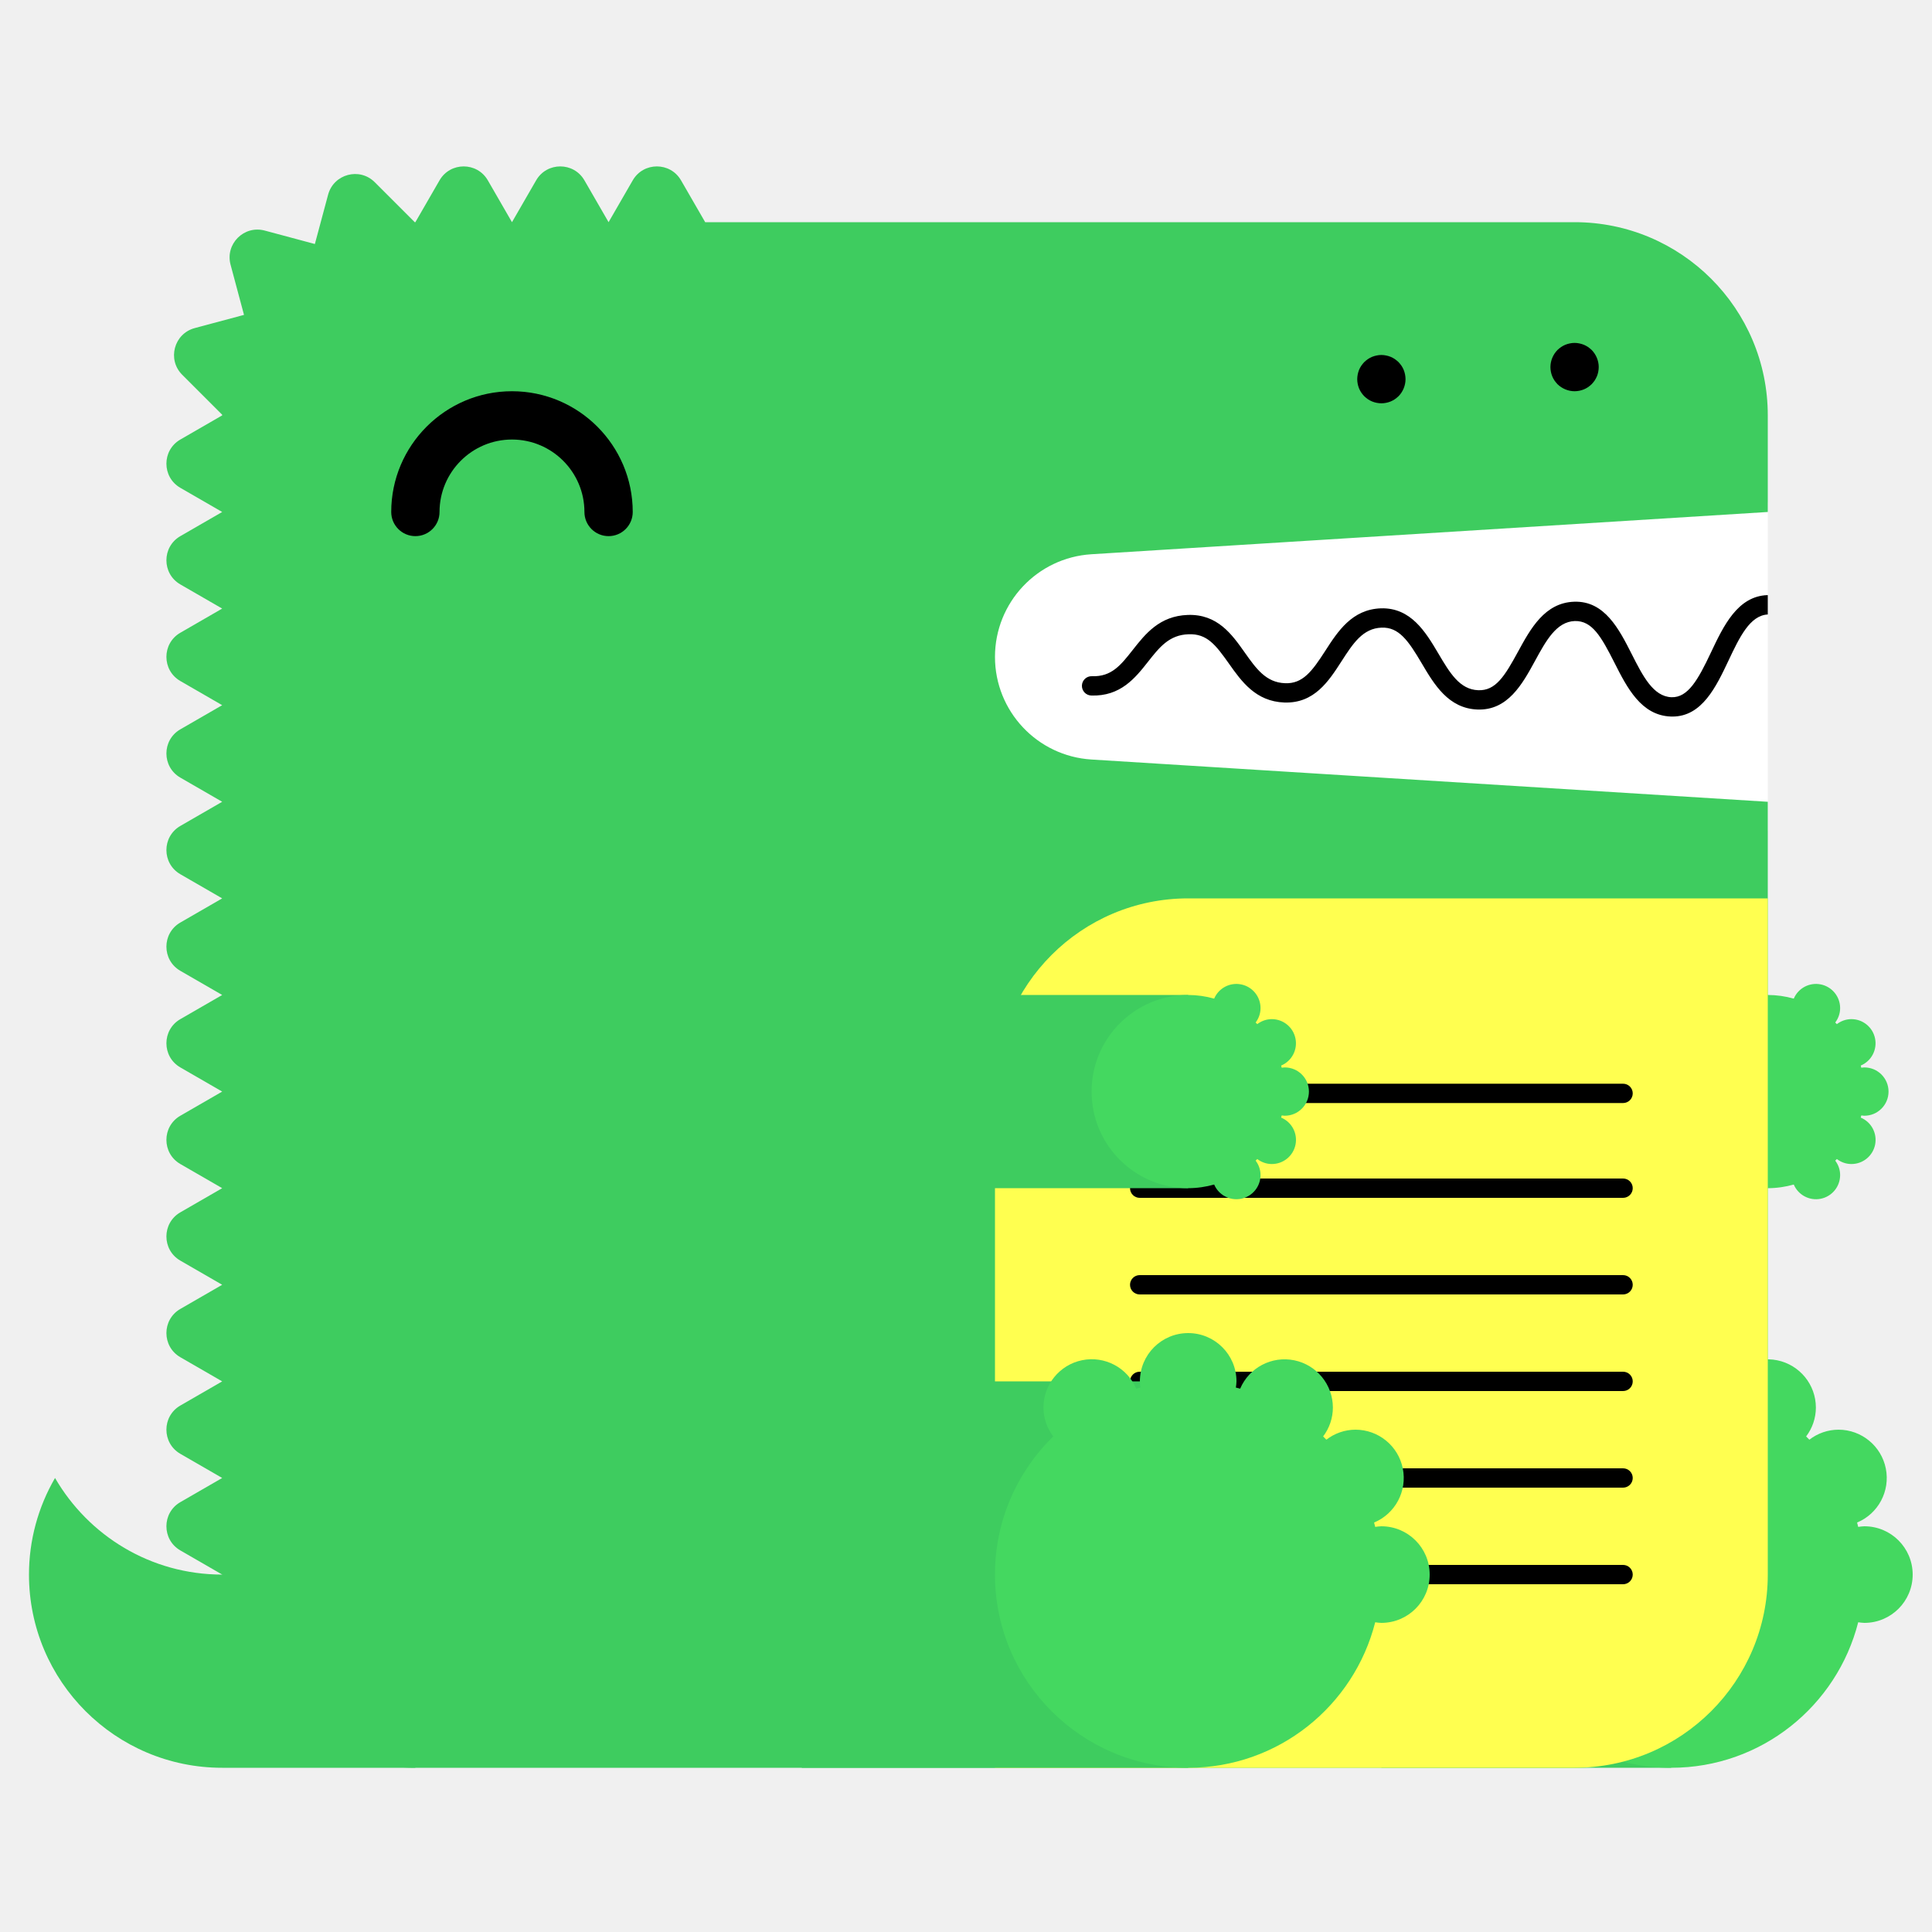
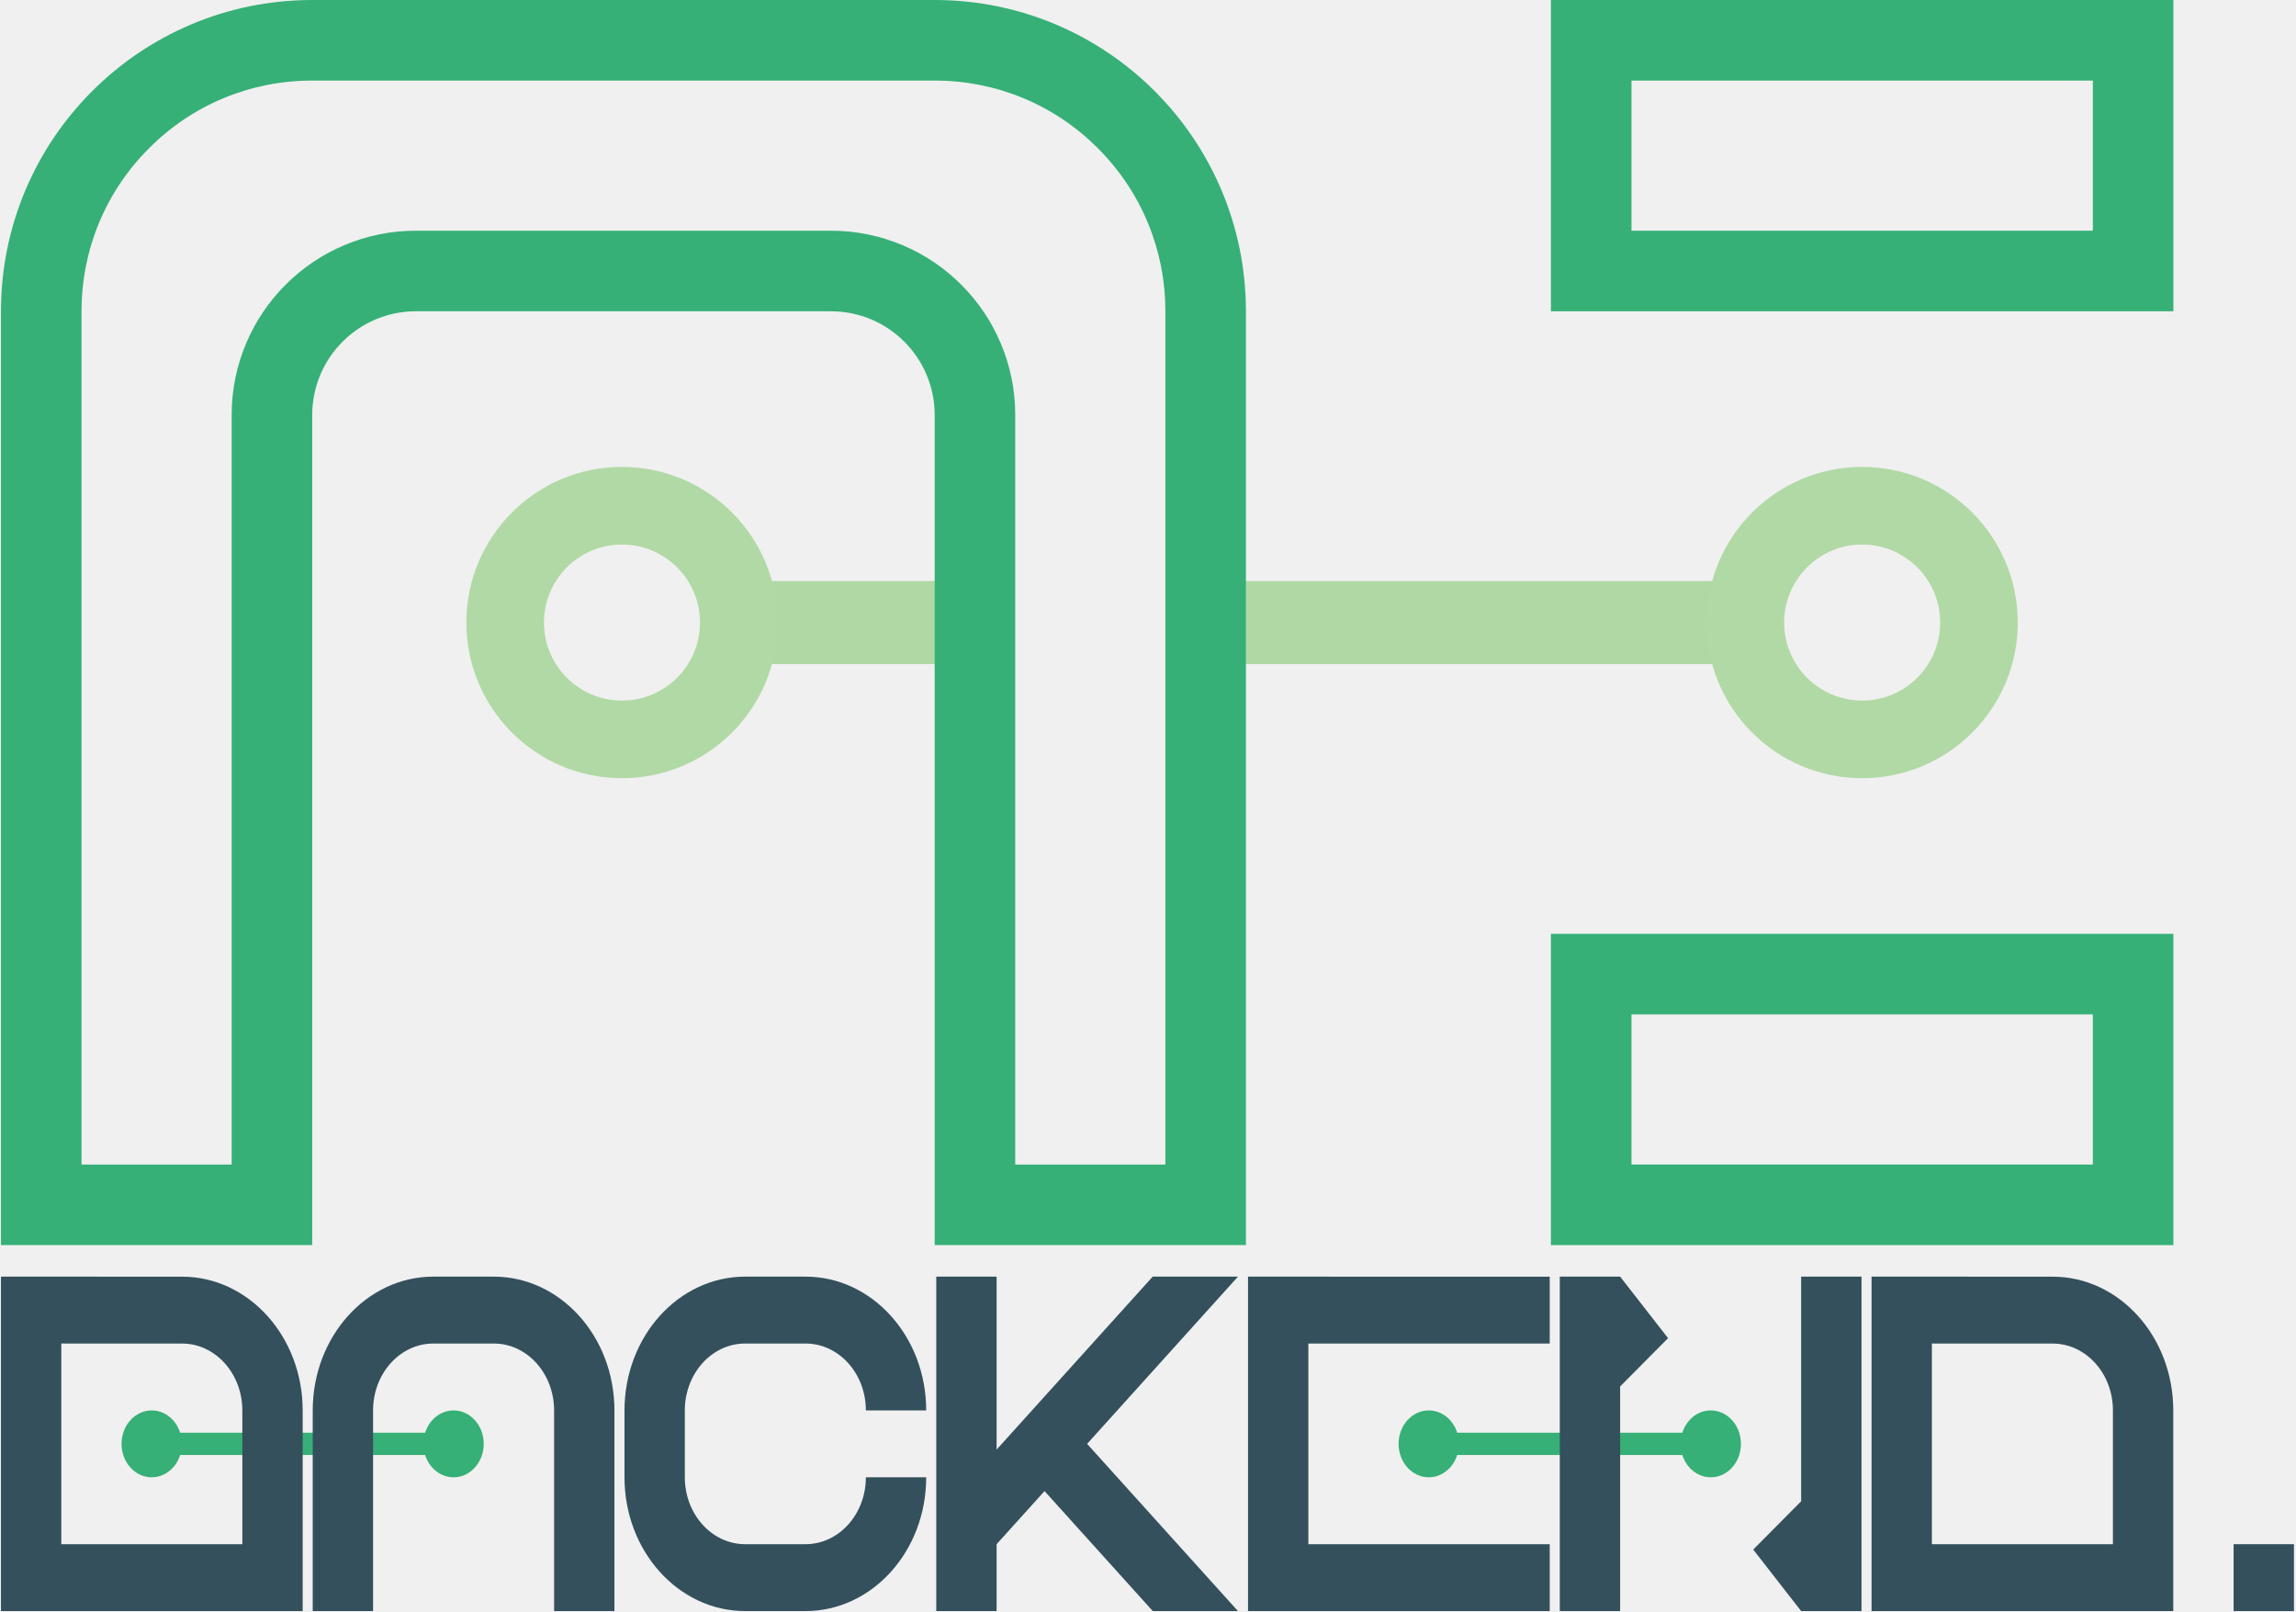
- <svg xmlns="http://www.w3.org/2000/svg" width="200" height="200" viewBox="0 0 200 200">
-   <g fill="none" fill-rule="evenodd">
-     <path fill="#FFF" d="M99 52h84v34H99z" />
-     <path d="M23 163c-7.398 0-13.843-4.027-17.303-10A19.886 19.886 0 0 0 3 163c0 11.046 8.954 20 20 20h20v-20H23z" fill="#3ECC5F" />
-     <path d="M112.98 57.376L183 53V43c0-11.046-8.954-20-20-20H73l-2.5-4.33c-1.112-1.925-3.889-1.925-5 0L63 23l-2.5-4.33c-1.111-1.925-3.889-1.925-5 0L53 23l-2.5-4.33c-1.111-1.925-3.889-1.925-5 0L43 23c-.022 0-.042.003-.065.003l-4.142-4.141c-1.57-1.571-4.252-.853-4.828 1.294l-1.369 5.104-5.192-1.392c-2.148-.575-4.111 1.389-3.535 3.536l1.39 5.193-5.102 1.367c-2.148.576-2.867 3.259-1.296 4.83l4.142 4.142c0 .021-.003.042-.003.064l-4.33 2.5c-1.925 1.111-1.925 3.889 0 5L23 53l-4.33 2.5c-1.925 1.111-1.925 3.889 0 5L23 63l-4.33 2.5c-1.925 1.111-1.925 3.889 0 5L23 73l-4.33 2.5c-1.925 1.111-1.925 3.889 0 5L23 83l-4.33 2.5c-1.925 1.111-1.925 3.889 0 5L23 93l-4.33 2.5c-1.925 1.111-1.925 3.889 0 5L23 103l-4.33 2.5c-1.925 1.111-1.925 3.889 0 5L23 113l-4.33 2.5c-1.925 1.111-1.925 3.889 0 5L23 123l-4.33 2.5c-1.925 1.111-1.925 3.889 0 5L23 133l-4.33 2.5c-1.925 1.111-1.925 3.889 0 5L23 143l-4.33 2.5c-1.925 1.111-1.925 3.889 0 5L23 153l-4.33 2.5c-1.925 1.111-1.925 3.889 0 5L23 163c0 11.046 8.954 20 20 20h120c11.046 0 20-8.954 20-20V83l-70.02-4.376A10.645 10.645 0 0 1 103 68c0-5.621 4.37-10.273 9.98-10.624" fill="#3ECC5F" />
-     <path fill="#3ECC5F" d="M143 183h30v-40h-30z" />
-     <path d="M193 158c-.219 0-.428.037-.639.064-.038-.15-.074-.301-.116-.451A5 5 0 0 0 190.32 148a4.96 4.96 0 0 0-3.016 1.036 26.531 26.531 0 0 0-.335-.336 4.955 4.955 0 0 0 1.011-2.987 5 5 0 0 0-9.599-1.959c-.148-.042-.297-.077-.445-.115.027-.211.064-.42.064-.639a5 5 0 0 0-5-5 5 5 0 0 0-5 5c0 .219.037.428.064.639-.148.038-.297.073-.445.115a4.998 4.998 0 0 0-9.599 1.959c0 1.125.384 2.151 1.011 2.987-3.717 3.632-6.031 8.693-6.031 14.3 0 11.046 8.954 20 20 20 9.339 0 17.16-6.41 19.361-15.064.211.027.42.064.639.064a5 5 0 0 0 5-5 5 5 0 0 0-5-5" fill="#44D860" />
-     <path fill="#3ECC5F" d="M153 123h30v-20h-30z" />
-     <path d="M193 115.5a2.5 2.5 0 1 0 0-5c-.109 0-.214.019-.319.032-.02-.075-.037-.15-.058-.225a2.501 2.501 0 0 0-.963-4.807c-.569 0-1.088.197-1.508.518a6.653 6.653 0 0 0-.168-.168c.314-.417.506-.931.506-1.494a2.5 2.5 0 0 0-4.8-.979A9.987 9.987 0 0 0 183 103c-5.522 0-10 4.478-10 10s4.478 10 10 10c.934 0 1.833-.138 2.69-.377a2.5 2.5 0 0 0 4.8-.979c0-.563-.192-1.077-.506-1.494.057-.055.113-.111.168-.168.42.321.939.518 1.508.518a2.5 2.5 0 0 0 .963-4.807c.021-.074.038-.15.058-.225.105.013.21.032.319.032" fill="#44D860" />
-     <path d="M63 55.5a2.5 2.5 0 0 1-2.5-2.5c0-4.136-3.364-7.5-7.5-7.5s-7.5 3.364-7.5 7.5a2.5 2.5 0 1 1-5 0c0-6.893 5.607-12.5 12.5-12.5S65.5 46.107 65.5 53a2.5 2.5 0 0 1-2.5 2.5" fill="#000" />
-     <path d="M103 183h60c11.046 0 20-8.954 20-20V93h-60c-11.046 0-20 8.954-20 20v70z" fill="#FFFF50" />
-     <path d="M168.02 124h-50.04a1 1 0 1 1 0-2h50.04a1 1 0 1 1 0 2m0 20h-50.04a1 1 0 1 1 0-2h50.04a1 1 0 1 1 0 2m0 20h-50.04a1 1 0 1 1 0-2h50.04a1 1 0 1 1 0 2m0-49.814h-50.04a1 1 0 1 1 0-2h50.04a1 1 0 1 1 0 2m0 19.814h-50.04a1 1 0 1 1 0-2h50.04a1 1 0 1 1 0 2m0 20h-50.04a1 1 0 1 1 0-2h50.04a1 1 0 1 1 0 2M183 61.611c-.012 0-.022-.006-.034-.005-3.09.105-4.552 3.196-5.842 5.923-1.346 2.85-2.387 4.703-4.093 4.647-1.889-.068-2.969-2.202-4.113-4.46-1.314-2.594-2.814-5.536-5.963-5.426-3.046.104-4.513 2.794-5.807 5.167-1.377 2.528-2.314 4.065-4.121 3.994-1.927-.07-2.951-1.805-4.136-3.813-1.321-2.236-2.848-4.75-5.936-4.664-2.994.103-4.465 2.385-5.763 4.4-1.373 2.13-2.335 3.428-4.165 3.351-1.973-.07-2.992-1.51-4.171-3.177-1.324-1.873-2.816-3.993-5.895-3.89-2.928.1-4.399 1.97-5.696 3.618-1.232 1.564-2.194 2.802-4.229 2.724a1 1 0 0 0-.072 2c3.017.101 4.545-1.8 5.872-3.487 1.177-1.496 2.193-2.787 4.193-2.855 1.926-.082 2.829 1.115 4.195 3.045 1.297 1.834 2.769 3.914 5.731 4.021 3.103.104 4.596-2.215 5.918-4.267 1.182-1.834 2.202-3.417 4.15-3.484 1.793-.067 2.769 1.35 4.145 3.681 1.297 2.197 2.766 4.686 5.787 4.796 3.125.108 4.634-2.62 5.949-5.035 1.139-2.088 2.214-4.06 4.119-4.126 1.793-.042 2.728 1.595 4.111 4.33 1.292 2.553 2.757 5.445 5.825 5.556l.169.003c3.064 0 4.518-3.075 5.805-5.794 1.139-2.41 2.217-4.68 4.067-4.773v-2z" fill="#000" />
-     <path fill="#3ECC5F" d="M83 183h40v-40H83z" />
-     <path d="M143 158c-.219 0-.428.037-.639.064-.038-.15-.074-.301-.116-.451A5 5 0 0 0 140.32 148a4.96 4.96 0 0 0-3.016 1.036 26.531 26.531 0 0 0-.335-.336 4.955 4.955 0 0 0 1.011-2.987 5 5 0 0 0-9.599-1.959c-.148-.042-.297-.077-.445-.115.027-.211.064-.42.064-.639a5 5 0 0 0-5-5 5 5 0 0 0-5 5c0 .219.037.428.064.639-.148.038-.297.073-.445.115a4.998 4.998 0 0 0-9.599 1.959c0 1.125.384 2.151 1.011 2.987-3.717 3.632-6.031 8.693-6.031 14.3 0 11.046 8.954 20 20 20 9.339 0 17.16-6.41 19.361-15.064.211.027.42.064.639.064a5 5 0 0 0 5-5 5 5 0 0 0-5-5" fill="#44D860" />
-     <path fill="#3ECC5F" d="M83 123h40v-20H83z" />
-     <path d="M133 115.5a2.5 2.5 0 1 0 0-5c-.109 0-.214.019-.319.032-.02-.075-.037-.15-.058-.225a2.501 2.501 0 0 0-.963-4.807c-.569 0-1.088.197-1.508.518a6.653 6.653 0 0 0-.168-.168c.314-.417.506-.931.506-1.494a2.5 2.5 0 0 0-4.8-.979A9.987 9.987 0 0 0 123 103c-5.522 0-10 4.478-10 10s4.478 10 10 10c.934 0 1.833-.138 2.69-.377a2.5 2.5 0 0 0 4.8-.979c0-.563-.192-1.077-.506-1.494.057-.055.113-.111.168-.168.42.321.939.518 1.508.518a2.5 2.5 0 0 0 .963-4.807c.021-.074.038-.15.058-.225.105.013.21.032.319.032" fill="#44D860" />
-     <path d="M143 41.75c-.16 0-.33-.02-.49-.05a2.52 2.52 0 0 1-.47-.14c-.15-.06-.29-.14-.431-.23-.13-.09-.259-.2-.38-.31-.109-.12-.219-.24-.309-.38s-.17-.28-.231-.43a2.619 2.619 0 0 1-.189-.96c0-.16.02-.33.05-.49.03-.16.08-.31.139-.47.061-.15.141-.29.231-.43.09-.13.2-.26.309-.38.121-.11.25-.22.38-.31.141-.09.281-.17.431-.23.149-.06.31-.11.47-.14.32-.07.65-.07.98 0 .159.03.32.08.47.14.149.06.29.14.43.23.13.09.259.2.38.31.11.12.22.25.31.38.09.14.17.28.23.43.06.16.11.31.14.47.029.16.05.33.05.49 0 .66-.271 1.31-.73 1.77-.121.11-.25.22-.38.31-.14.09-.281.17-.43.23a2.565 2.565 0 0 1-.96.19m20-1.25c-.66 0-1.3-.27-1.771-.73a3.802 3.802 0 0 1-.309-.38c-.09-.14-.17-.28-.231-.43a2.619 2.619 0 0 1-.189-.96c0-.66.27-1.3.729-1.77.121-.11.25-.22.38-.31.141-.09.281-.17.431-.23.149-.06.31-.11.47-.14.32-.07.66-.07.98 0 .159.03.32.08.47.14.149.06.29.14.43.23.13.09.259.2.38.31.459.47.73 1.11.73 1.77 0 .16-.021.33-.05.49-.03.16-.08.32-.14.47-.07.15-.14.29-.23.43-.09.13-.2.26-.31.38-.121.11-.25.22-.38.31-.14.09-.281.17-.43.23a2.565 2.565 0 0 1-.96.19" fill="#000" />
+ <svg xmlns="http://www.w3.org/2000/svg" width="100%" height="100%" viewBox="0 0 2280 1600" version="1.1" xml:space="preserve" style="fill-rule:evenodd;clip-rule:evenodd;stroke-linejoin:round;stroke-miterlimit:1.414;">
+   <g id="Layer-1">
+     <path d="M1540.12,309.07l618.132,0l0,-309.066l-618.132,0l0,309.066Zm80,-229.067l458.132,0l0,149.067l-458.132,0l0,-149.067Z" style="fill:#36b077;fill-rule:nonzero;" />
+     <path d="M1540.12,1236.27l618.132,0l0,-309.067l-618.132,0l0,309.067Zm80,-229.067l458.132,0l0,149.068l-458.132,0l0,-149.068Z" style="fill:#36b077;fill-rule:nonzero;" />
+     <path d="M966.486,576.928l0,82.418l-223.44,0c-18.169,0 -32.899,-18.449 -32.899,-41.209c0,-22.759 14.73,-41.209 32.899,-41.209l223.44,0Zm232.792,0l525.789,0c18.168,0 32.899,18.45 32.899,41.209c0,22.76 -14.731,41.208 -32.899,41.209l-525.789,0l0,-82.418Z" style="fill:#b0d8a5;fill-rule:nonzero;" />
+     <path d="M2003.72,618.137c0,85.347 -69.188,154.533 -154.533,154.533c-85.347,0 -154.533,-69.186 -154.533,-154.533c0,-85.346 69.186,-154.533 154.533,-154.533c85.345,0 154.533,69.187 154.533,154.533Zm-154.533,77.468c42.779,0 77.469,-34.69 77.469,-77.468c0,-42.779 -34.69,-77.468 -77.469,-77.468c-42.777,0 -77.467,34.689 -77.467,77.468c0,42.778 34.69,77.468 77.467,77.468Z" style="fill:#b1d9a5;fill-rule:nonzero;" />
+     <path d="M772.176,618.137c0,85.347 -69.188,154.533 -154.533,154.533c-85.347,0 -154.533,-69.186 -154.533,-154.533c0,-85.346 69.186,-154.533 154.533,-154.533c85.345,0 154.533,69.187 154.533,154.533Zm-154.533,77.468c42.779,0 77.469,-34.69 77.469,-77.468c0,-42.779 -34.69,-77.468 -77.469,-77.468c-42.777,0 -77.467,34.689 -77.467,77.468c0,42.778 34.69,77.468 77.467,77.468Z" style="fill:#b1d9a5;fill-rule:nonzero;" />
+     <path d="M928.17,0.004l-618.134,0c-170.692,0 -309.066,138.374 -309.066,309.066l0,927.201l309.066,0l0,-824.178c0,-56.898 46.125,-103.023 103.023,-103.023l412.089,0c56.897,0 103.022,46.125 103.022,103.023l0,824.178l309.066,0l0,-927.201c0,-170.692 -138.373,-309.066 -309.066,-309.066m0,80c61.186,0 118.71,23.827 161.975,67.092c43.264,43.264 67.091,100.788 67.091,161.974l0,847.201l-149.066,0l0,-744.178c0,-24.673 -4.85,-48.65 -14.416,-71.265c-9.222,-21.804 -22.407,-41.369 -39.19,-58.152c-16.783,-16.782 -36.348,-29.968 -58.151,-39.19c-22.616,-9.566 -46.593,-14.416 -71.265,-14.416l-412.089,0c-24.673,0 -48.65,4.85 -71.265,14.416c-21.804,9.222 -41.369,22.408 -58.151,39.19c-16.783,16.783 -29.969,36.348 -39.191,58.151c-9.566,22.616 -14.416,46.593 -14.416,71.266l0,744.178l-149.066,0l0,-847.201c0,-61.186 23.827,-118.71 67.092,-161.974c43.265,-43.265 100.788,-67.092 161.974,-67.092l618.134,0" style="fill:#36b077;fill-rule:nonzero;" />
+   </g>
+   <g id="Layer-11">
+     <path d="M739.986,1267.57l59.921,0c66.187,0 119.843,59.471 119.843,132.832l-59.921,0c0,-36.681 -26.828,-66.416 -59.922,-66.416l-59.921,0c-33.093,0 -59.921,29.735 -59.921,66.416l0,66.415c0,36.681 26.828,66.416 59.921,66.416l59.921,0c33.094,0 59.922,-29.735 59.922,-66.416l59.921,0c0,73.361 -53.656,132.832 -119.843,132.832l-59.921,0c-66.186,0 -119.842,-59.471 -119.842,-132.832l0,-66.415c0,-73.361 53.656,-132.832 119.842,-132.832" style="fill:#34505c;fill-rule:nonzero;" />
+     <path d="M929.736,1267.57l59.921,0l0,171.751l155.006,-171.751l84.678,0l-149.802,166.039l149.802,166.04l-84.596,0l-107.497,-119.151l-47.591,52.735l0,66.416l-59.921,0l0,-332.079Z" style="fill:#34505c;fill-rule:nonzero;" />
+     <path d="M1239.33,1267.57l299.605,0.07l0,66.346l-239.684,0l0,199.247l239.684,0l0,66.416l-299.605,0l0,-332.079Z" style="fill:#34505c;fill-rule:nonzero;" />
+     <path d="M2098.2,1533.23l-179.764,0l0.001,-199.247l119.859,0.035c33.087,0.01 59.904,29.742 59.904,66.416l0,132.796Zm-59.896,-265.621l-179.788,-0.042l0,332.079l299.605,0l0,-199.205c0,-73.35 -53.639,-132.816 -119.817,-132.832" style="fill:#34505c;fill-rule:nonzero;" />
+     <path d="M425.32,1444.68l-249.76,0c-4.597,0 -8.325,-4.955 -8.325,-11.069c0,-6.114 3.728,-11.069 8.325,-11.069l249.76,0c4.597,0 8.325,4.955 8.325,11.069c0,6.114 -3.728,11.069 -8.325,11.069" style="fill:#36b076;fill-rule:nonzero;" />
+     <path d="M180.618,1433.61c0,18.34 -13.414,33.208 -29.96,33.208c-16.546,0 -29.961,-14.868 -29.961,-33.208c0,-18.34 13.415,-33.207 29.961,-33.207c16.546,0 29.96,14.867 29.96,33.207Z" style="fill:#36b076;fill-rule:nonzero;" />
+     <path d="M480.354,1433.61c0,18.34 -13.414,33.208 -29.96,33.208c-16.547,0 -29.961,-14.868 -29.961,-33.208c0,-18.34 13.414,-33.207 29.961,-33.207c16.546,0 29.96,14.867 29.96,33.207Z" style="fill:#36b076;fill-rule:nonzero;" />
+     <path d="M1448.77,1433.61c0,18.34 -13.415,33.208 -29.961,33.208c-16.546,0 -29.961,-14.868 -29.961,-33.208c0,-18.34 13.415,-33.207 29.961,-33.207c16.546,0 29.961,14.867 29.961,33.207Z" style="fill:#36b076;fill-rule:nonzero;" />
+     <path d="M1728.8,1433.61c0,18.34 -13.415,33.208 -29.961,33.208c-16.546,0 -29.96,-14.868 -29.96,-33.208c0,-18.34 13.414,-33.207 29.96,-33.207c16.546,0 29.961,14.867 29.961,33.207Z" style="fill:#36b076;fill-rule:nonzero;" />
+     <path d="M310.552,1599.65l0,-199.247c0,-73.361 53.655,-132.832 119.842,-132.832l59.921,0c66.187,0 119.842,59.471 119.842,132.832l0,199.247l-59.921,0l0,-199.247c0,-36.681 -26.827,-66.416 -59.921,-66.416l-59.921,0c-33.093,0 -59.921,29.735 -59.921,66.416l0,199.247l-59.921,0Z" style="fill:#34505c;fill-rule:nonzero;" />
+     <path d="M240.644,1533.23l-179.764,0l0.001,-199.247l119.858,0.035c33.088,0.01 59.905,29.742 59.905,66.416l0,132.796Zm-59.896,-265.621l-179.788,-0.042l0,332.079l299.605,0l0,-199.205c0,-73.35 -53.639,-132.816 -119.817,-132.832" style="fill:#34505c;fill-rule:nonzero;" />
+     <path d="M1671.9,1444.68l-226.047,0c-4.458,0 -8.073,-4.955 -8.073,-11.069c0,-6.114 3.615,-11.069 8.073,-11.069l226.047,0c4.458,0 8.074,4.955 8.074,11.069c0,6.114 -3.616,11.069 -8.074,11.069" style="fill:#36b076;fill-rule:nonzero;" />
+     <path d="M1608.84,1267.57l47.59,61.084l-47.59,47.949l0,223.046l-59.921,0l0,-332.079l59.921,0Z" style="fill:#34505c;fill-rule:nonzero;" />
+     <path d="M1788.6,1599.65l-47.589,-61.084l47.589,-47.949l0,-223.046l59.921,0l0,332.079l-59.921,0Z" style="fill:#34505c;fill-rule:nonzero;" />
+     <rect x="2218.04" y="1533.23" width="59.921" height="66.416" style="fill:#34505c;" />
  </g>
</svg>
